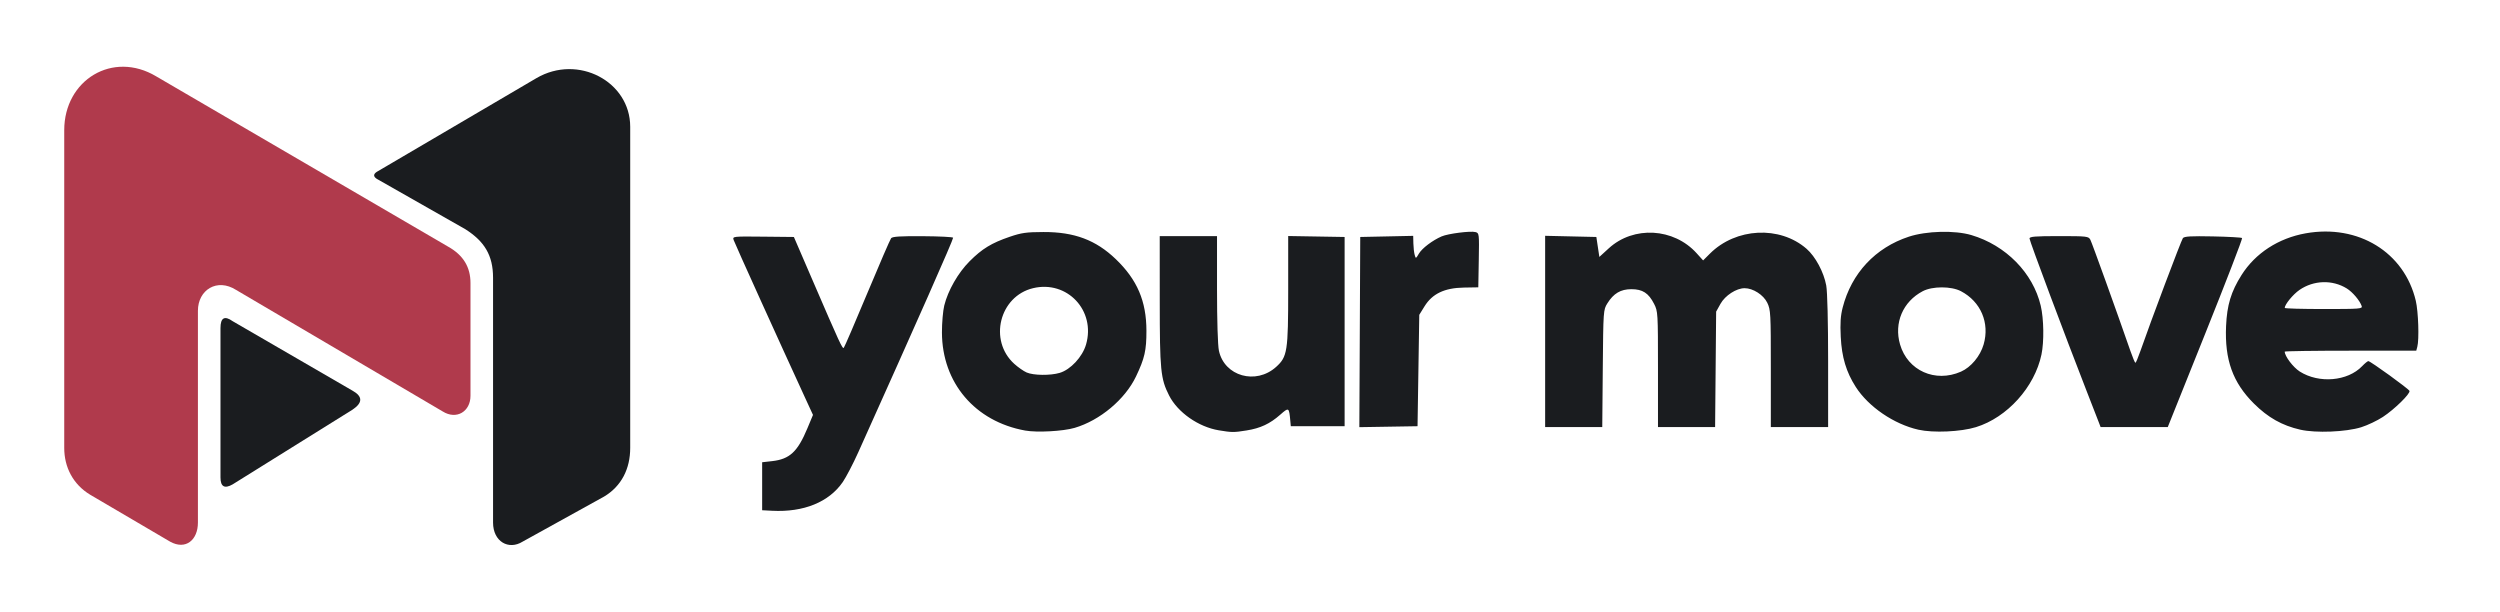
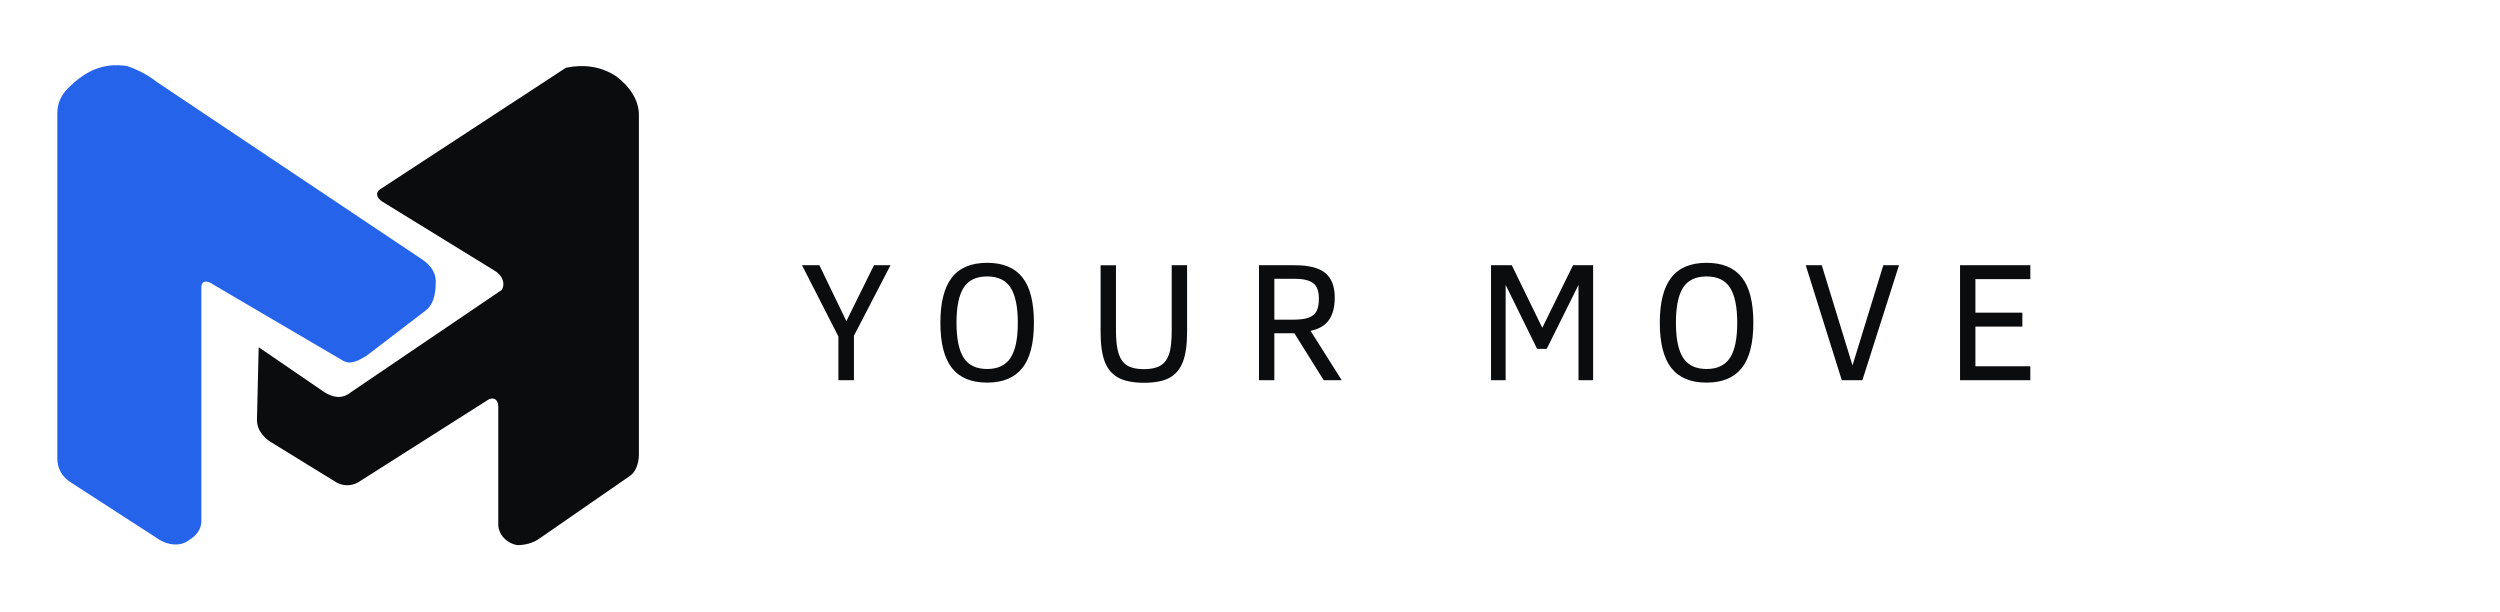
<svg xmlns="http://www.w3.org/2000/svg" width="1440" height="352" viewBox="0 0 1440 352" role="img" aria-labelledby="title">
-   <g transform="translate(37 38)">
-     <path fill="#b03a4c" d="M 0 37 C 0 8 28 -9 53 6 L 221 104 C 230 109 234 116 234 125 L 234 190 C 234 199 226 204 218 199 L 99 129 C 88 122 77 129 77 141 L 77 263 C 77 273 70 279 61 274 L 15 247 C 5 241 0 231 0 220 Z" />
-     <path fill="#1a1c1f" d="M 180 61 L 272 7 C 296 -7 326 9 326 35 L 326 220 C 326 232 321 242 311 248 L 264 274 C 256 279 247 274 247 263 L 247 122 C 247 109 242 101 231 94 L 180 65 Q 177 63 180 61 Z M 90 151 Q 90 142 97 147 L 166 187 Q 175 192 166 198 L 97 241 Q 90 245 90 237 Z" />
-   </g>
-   <g transform="translate(414 118)">
-     <path fill="#1a1c1f" fill-rule="evenodd" d="M 30.750 176.200 L 25.000 175.900 L 25.000 162.079 L 25.000 148.258 L 30.775 147.605 C 40.853 146.465 45.422 142.213 51.044 128.746 L 54.281 120.991 L 50.023 111.746 C 35.642 80.523 9.131 21.989 8.571 20.223 C 7.911 18.143 8.049 18.128 25.592 18.313 L 43.280 18.500 L 53.635 42.500 C 69.973 80.368 71.258 83.146 72.043 82.299 C 72.451 81.860 78.516 67.775 85.520 51.000 C 92.525 34.225 98.718 19.921 99.281 19.214 C 100.052 18.245 104.593 17.957 117.653 18.048 C 127.194 18.114 135.000 18.511 135.000 18.930 C 135.000 20.263 114.684 66.220 80.375 142.500 C 77.407 149.100 73.376 156.830 71.417 159.678 C 63.483 171.214 48.883 177.146 30.750 176.200 Z M 176.519 130.000 C 147.571 124.769 128.632 102.457 128.559 73.500 C 128.546 68.000 129.144 61.025 129.889 58.000 C 132.029 49.317 137.858 39.135 144.496 32.487 C 151.703 25.270 157.108 21.972 167.610 18.384 C 174.337 16.085 177.196 15.682 187.000 15.647 C 204.806 15.584 217.206 20.230 228.707 31.275 C 241.035 43.112 246.314 55.452 246.343 72.500 C 246.363 83.827 245.323 88.390 240.340 98.838 C 234.049 112.028 219.570 124.159 205.000 128.446 C 198.321 130.411 183.325 131.229 176.519 130.000 Z M 196.384 96.778 C 202.662 94.913 209.490 87.563 211.561 80.440 C 217.241 60.898 200.679 43.279 181.054 47.987 C 161.661 52.639 155.330 78.127 170.225 91.584 C 172.417 93.565 175.626 95.801 177.355 96.553 C 181.301 98.270 190.974 98.384 196.384 96.778 Z M 288.043 129.861 C 276.297 127.914 264.329 119.529 259.393 109.789 C 254.504 100.141 254.031 95.340 254.015 55.250 L 254.000 18.000 L 270.500 18.000 L 287.000 18.000 L 287.000 48.451 C 287.000 66.743 287.437 80.941 288.095 84.009 C 291.251 98.723 309.409 103.852 321.065 93.322 C 327.524 87.487 328.000 84.433 328.000 48.794 L 328.000 17.950 L 344.250 18.225 L 360.500 18.500 L 360.500 73.000 L 360.500 127.500 L 345.000 127.500 L 329.500 127.500 L 329.226 124.500 C 328.497 116.526 328.408 116.471 323.379 120.897 C 317.443 126.122 312.001 128.663 304.000 129.944 C 296.640 131.123 295.618 131.117 288.043 129.861 Z M 691.000 129.509 C 676.915 126.323 662.270 116.330 654.937 104.901 C 649.408 96.286 646.853 87.766 646.269 76.000 C 645.880 68.158 646.160 63.895 647.377 59.159 C 652.454 39.390 666.199 24.668 685.500 18.327 C 695.658 14.990 711.952 14.570 721.500 17.401 C 741.389 23.297 757.007 39.201 761.460 58.093 C 763.247 65.674 763.446 78.777 761.887 86.201 C 757.946 104.970 742.158 122.473 724.152 128.035 C 715.393 130.740 699.555 131.445 691.000 129.509 Z M 715.500 96.078 C 721.286 93.536 726.609 87.153 728.571 80.405 C 732.173 68.012 726.943 55.736 715.500 49.723 C 709.926 46.794 699.074 46.794 693.500 49.723 C 682.057 55.736 676.827 68.012 680.429 80.405 C 684.816 95.495 700.683 102.586 715.500 96.078 Z M 911.000 129.503 C 900.515 127.120 892.370 122.532 884.226 114.422 C 872.062 102.308 867.373 89.245 868.216 69.821 C 868.742 57.703 871.079 49.992 877.131 40.409 C 885.052 27.868 898.371 19.201 914.028 16.400 C 944.300 10.984 970.898 27.261 977.494 55.240 C 978.973 61.512 979.502 77.525 978.370 81.750 L 977.767 84.000 L 939.883 84.000 C 919.048 84.000 902.000 84.243 902.000 84.540 C 902.000 87.164 906.858 93.588 910.672 96.007 C 921.743 103.028 938.249 101.612 946.570 92.927 C 948.112 91.317 949.728 90.000 950.161 90.000 C 951.369 90.000 973.450 105.985 973.866 107.161 C 974.428 108.751 965.201 117.787 958.572 122.138 C 955.312 124.279 949.687 126.955 946.072 128.085 C 937.297 130.831 919.932 131.532 911.000 129.503 Z M 946.321 58.250 C 945.194 55.053 941.086 50.216 937.739 48.148 C 929.461 43.031 918.690 43.365 910.511 48.992 C 906.780 51.560 902.000 57.386 902.000 59.368 C 902.000 59.716 912.111 60.000 924.469 60.000 C 945.435 60.000 946.896 59.883 946.321 58.250 Z M 369.241 73.274 L 369.500 18.500 L 384.750 18.176 L 400.000 17.851 L 400.100 22.176 C 400.155 24.554 400.492 27.539 400.850 28.808 C 401.492 31.087 401.523 31.078 403.297 28.074 C 405.121 24.986 411.132 20.437 416.390 18.164 C 420.084 16.568 432.966 14.917 435.847 15.670 C 438.014 16.237 438.045 16.500 437.775 31.873 L 437.500 47.500 L 429.143 47.646 C 418.019 47.841 411.021 51.180 406.533 58.434 L 403.500 63.337 L 403.000 95.419 L 402.500 127.500 L 385.741 127.774 L 368.983 128.048 L 369.241 73.274 Z M 476.000 72.911 L 476.000 17.823 L 490.750 18.161 L 505.500 18.500 L 506.363 24.247 L 507.226 29.994 L 512.668 25.020 C 526.957 11.962 550.063 13.259 563.254 27.860 L 566.997 32.003 L 570.897 28.103 C 585.852 13.148 611.171 11.873 626.570 25.299 C 631.690 29.763 636.501 38.728 637.913 46.434 C 638.572 50.030 639.000 67.262 639.000 90.184 L 639.000 128.000 L 622.500 128.000 L 606.000 128.000 L 606.000 94.316 C 606.000 62.348 605.895 60.415 603.940 56.376 C 601.746 51.844 595.759 48.000 590.896 48.000 C 586.161 48.000 579.661 52.210 577.000 57.000 L 574.500 61.500 L 574.200 94.750 L 573.900 128.000 L 557.450 128.000 L 541.000 128.000 L 541.000 94.712 C 541.000 62.162 540.950 61.326 538.750 57.020 C 535.571 50.800 532.124 48.571 525.680 48.571 C 519.497 48.571 515.416 50.985 511.821 56.768 C 509.530 60.452 509.496 60.938 509.201 94.250 L 508.901 128.000 L 492.451 128.000 L 476.000 128.000 L 476.000 72.911 Z M 795.032 125.584 C 794.527 124.256 791.331 116.043 787.931 107.334 C 775.585 75.716 755.000 20.740 755.000 19.387 C 755.000 18.259 758.167 18.000 771.965 18.000 C 788.091 18.000 788.984 18.102 790.036 20.068 C 790.967 21.808 805.035 60.870 813.150 84.250 C 814.439 87.963 815.721 91.000 816.000 91.000 C 816.279 91.000 817.561 87.963 818.850 84.250 C 824.634 67.593 842.406 20.369 843.343 19.167 C 844.153 18.129 847.966 17.908 860.610 18.167 C 869.535 18.350 877.109 18.772 877.440 19.105 C 877.772 19.438 868.276 44.076 856.337 73.855 L 834.630 128.000 L 815.290 128.000 L 795.950 128.000 L 795.032 125.584 Z" />
-   </g>
+   <path fill="#2563EB" d="M73 38 C59 36 49 41 39 51 C35 55 33 60 33 65 L33 264 C33 270 36 275 41 278 L92 311 C97 314 104 315 109 311 C114 308 116 304 116 300 L116 165 C116 162 119 161 123 164 L198 208 C202 210 206 208 211 205 L245 179 C249 176 251 171 251 162 C251 157 248 153 244 150 L90 47 C85 43 79 40 73 38 Z" />
+   <path fill="#0B0C0E" d="M355 44 C346 38 336 37 326 39 L219 109 C216 111 217 114 220 116 L285 156 C290 159 291 164 289 167 L202 226 C197 230 192 229 187 226 L149 200 L148 242 C148 247 151 251 155 254 L194 278 C198 280 202 280 206 278 L280 231 C284 228 287 230 287 234 L287 302 C287 308 292 313 298 314 C302 314 307 313 311 310 L363 274 C366 272 368 267 368 262 L368 66 C368 58 363 50 355 44 Z" />
+   <path fill="#0B0C0E" aria-label="YOUR MOVE" d="M 491.869,193.399 V 219 h -8.948 v -25.17 l -20.959,-41.057 h 10.001 l 15.552,32.204 15.887,-32.204 h 9.522 z m 103.673,-7.513 q 0,17.849 -6.747,26.175 -6.699,8.326 -20.193,8.326 -13.686,0 -20.337,-8.47 -6.604,-8.47 -6.604,-26.031 0,-17.418 6.556,-25.936 6.556,-8.565 20.385,-8.565 13.638,0 20.289,8.374 6.651,8.374 6.651,26.127 z m -9.283,0 q 0,-13.733 -4.163,-20.193 -4.115,-6.46 -13.494,-6.46 -9.379,0 -13.542,6.46 -4.115,6.46 -4.115,20.193 0,13.829 4.163,20.241 4.211,6.412 13.494,6.412 9.235,0 13.446,-6.364 4.211,-6.364 4.211,-20.289 z m 97.5,5.455 q 0,10.862 -2.44,17.131 -2.44,6.269 -7.704,9.14 -5.216,2.871 -14.643,2.871 -9.379,0 -14.786,-2.919 -5.407,-2.919 -7.848,-9.235 -2.393,-6.316 -2.393,-16.987 v -38.568 h 8.853 v 37.611 q 0,8.709 1.579,13.446 1.579,4.689 4.977,6.747 3.445,2.058 9.475,2.058 6.077,0 9.522,-2.01 3.445,-2.058 4.977,-6.508 1.579,-4.45 1.579,-13.542 v -37.803 h 8.853 z M 762.453,219 745.562,191.964 H 734.029 V 219 h -8.853 v -66.227 h 20.576 q 12.346,0 17.705,4.546 5.359,4.546 5.359,14.068 0,8.135 -3.302,12.872 -3.254,4.737 -10.623,6.316 L 772.837,219 Z m -2.775,-46.942 q 0,-6.556 -3.35,-8.996 -3.302,-2.488 -10.671,-2.488 H 734.029 v 23.543 h 11.054 q 5.551,0 8.709,-1.148 3.206,-1.196 4.546,-3.732 1.34,-2.584 1.34,-7.178 z M 909.219,219 v -54.886 l -18.327,36.846 h -5.503 l -18.136,-36.846 V 219 h -8.422 v -66.227 h 11.963 l 17.562,36.032 17.705,-36.032 h 11.58 V 219 Z m 100.706,-33.113 q 0,17.849 -6.747,26.175 -6.699,8.326 -20.193,8.326 -13.686,0 -20.337,-8.47 -6.604,-8.47 -6.604,-26.031 0,-17.418 6.556,-25.936 6.556,-8.565 20.385,-8.565 13.638,0 20.289,8.374 6.651,8.374 6.651,26.127 z m -9.283,0 q 0,-13.733 -4.163,-20.193 -4.115,-6.46 -13.494,-6.46 -9.379,0 -13.542,6.46 -4.115,6.46 -4.115,20.193 0,13.829 4.163,20.241 4.211,6.412 13.494,6.412 9.235,0 13.446,-6.364 4.211,-6.364 4.211,-20.289 z M 1072.732,219 h -11.867 l -20.767,-66.227 h 9.235 l 17.705,57.709 17.753,-57.709 h 9.044 z m 56.252,0 v -66.227 h 40.482 v 7.991 h -31.63 v 19.332 h 27.036 v 8.039 h -27.036 v 22.825 h 31.63 V 219 Z" />
</svg>
